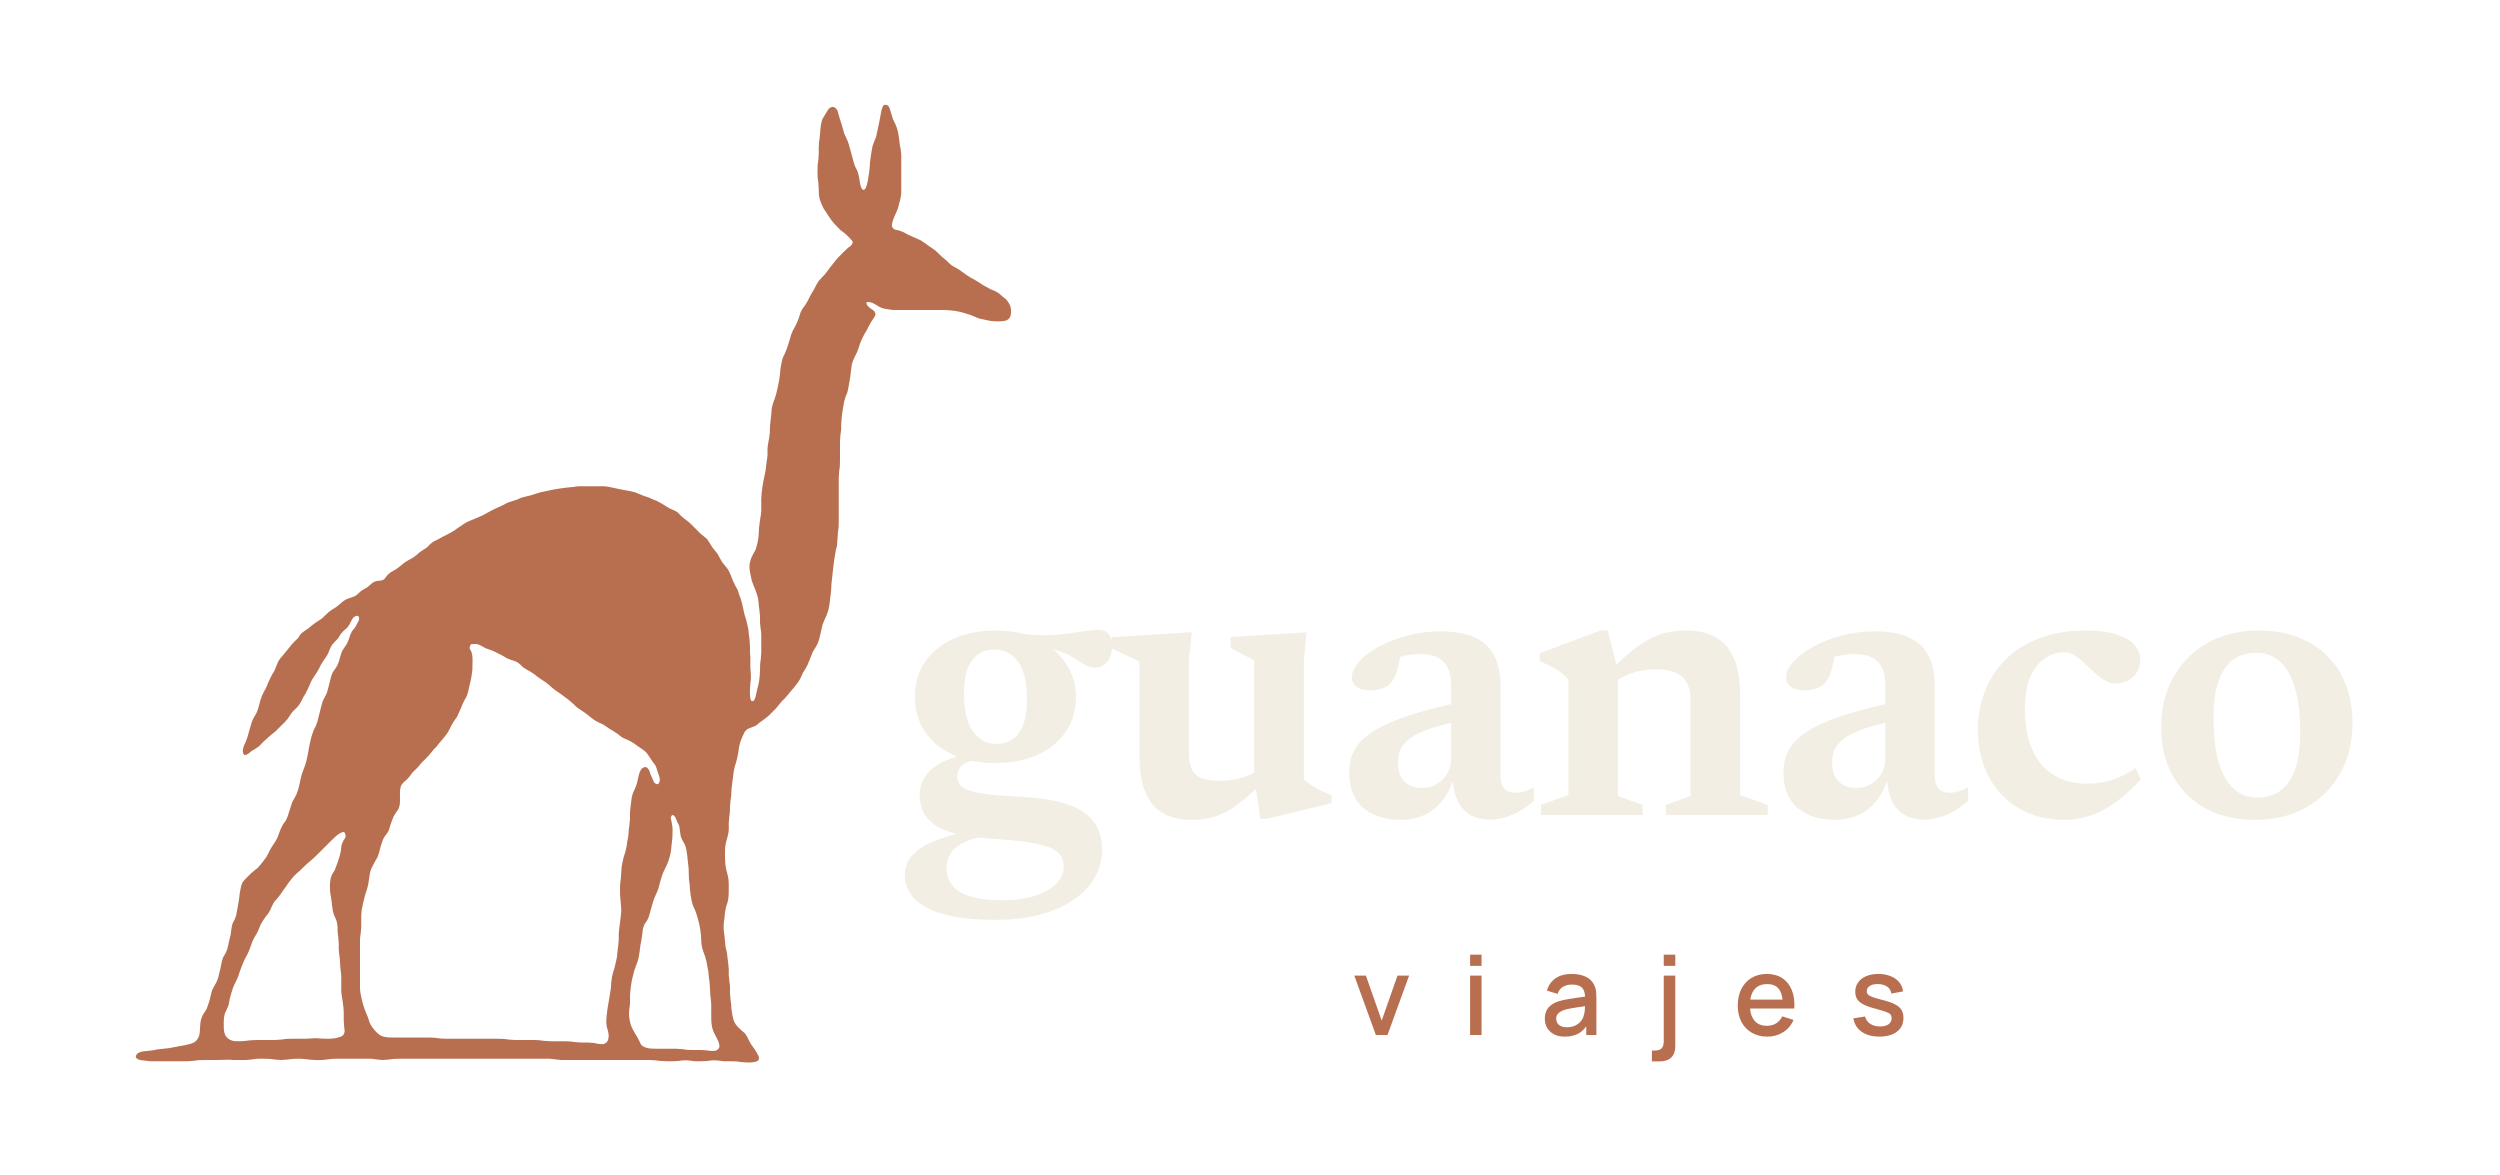
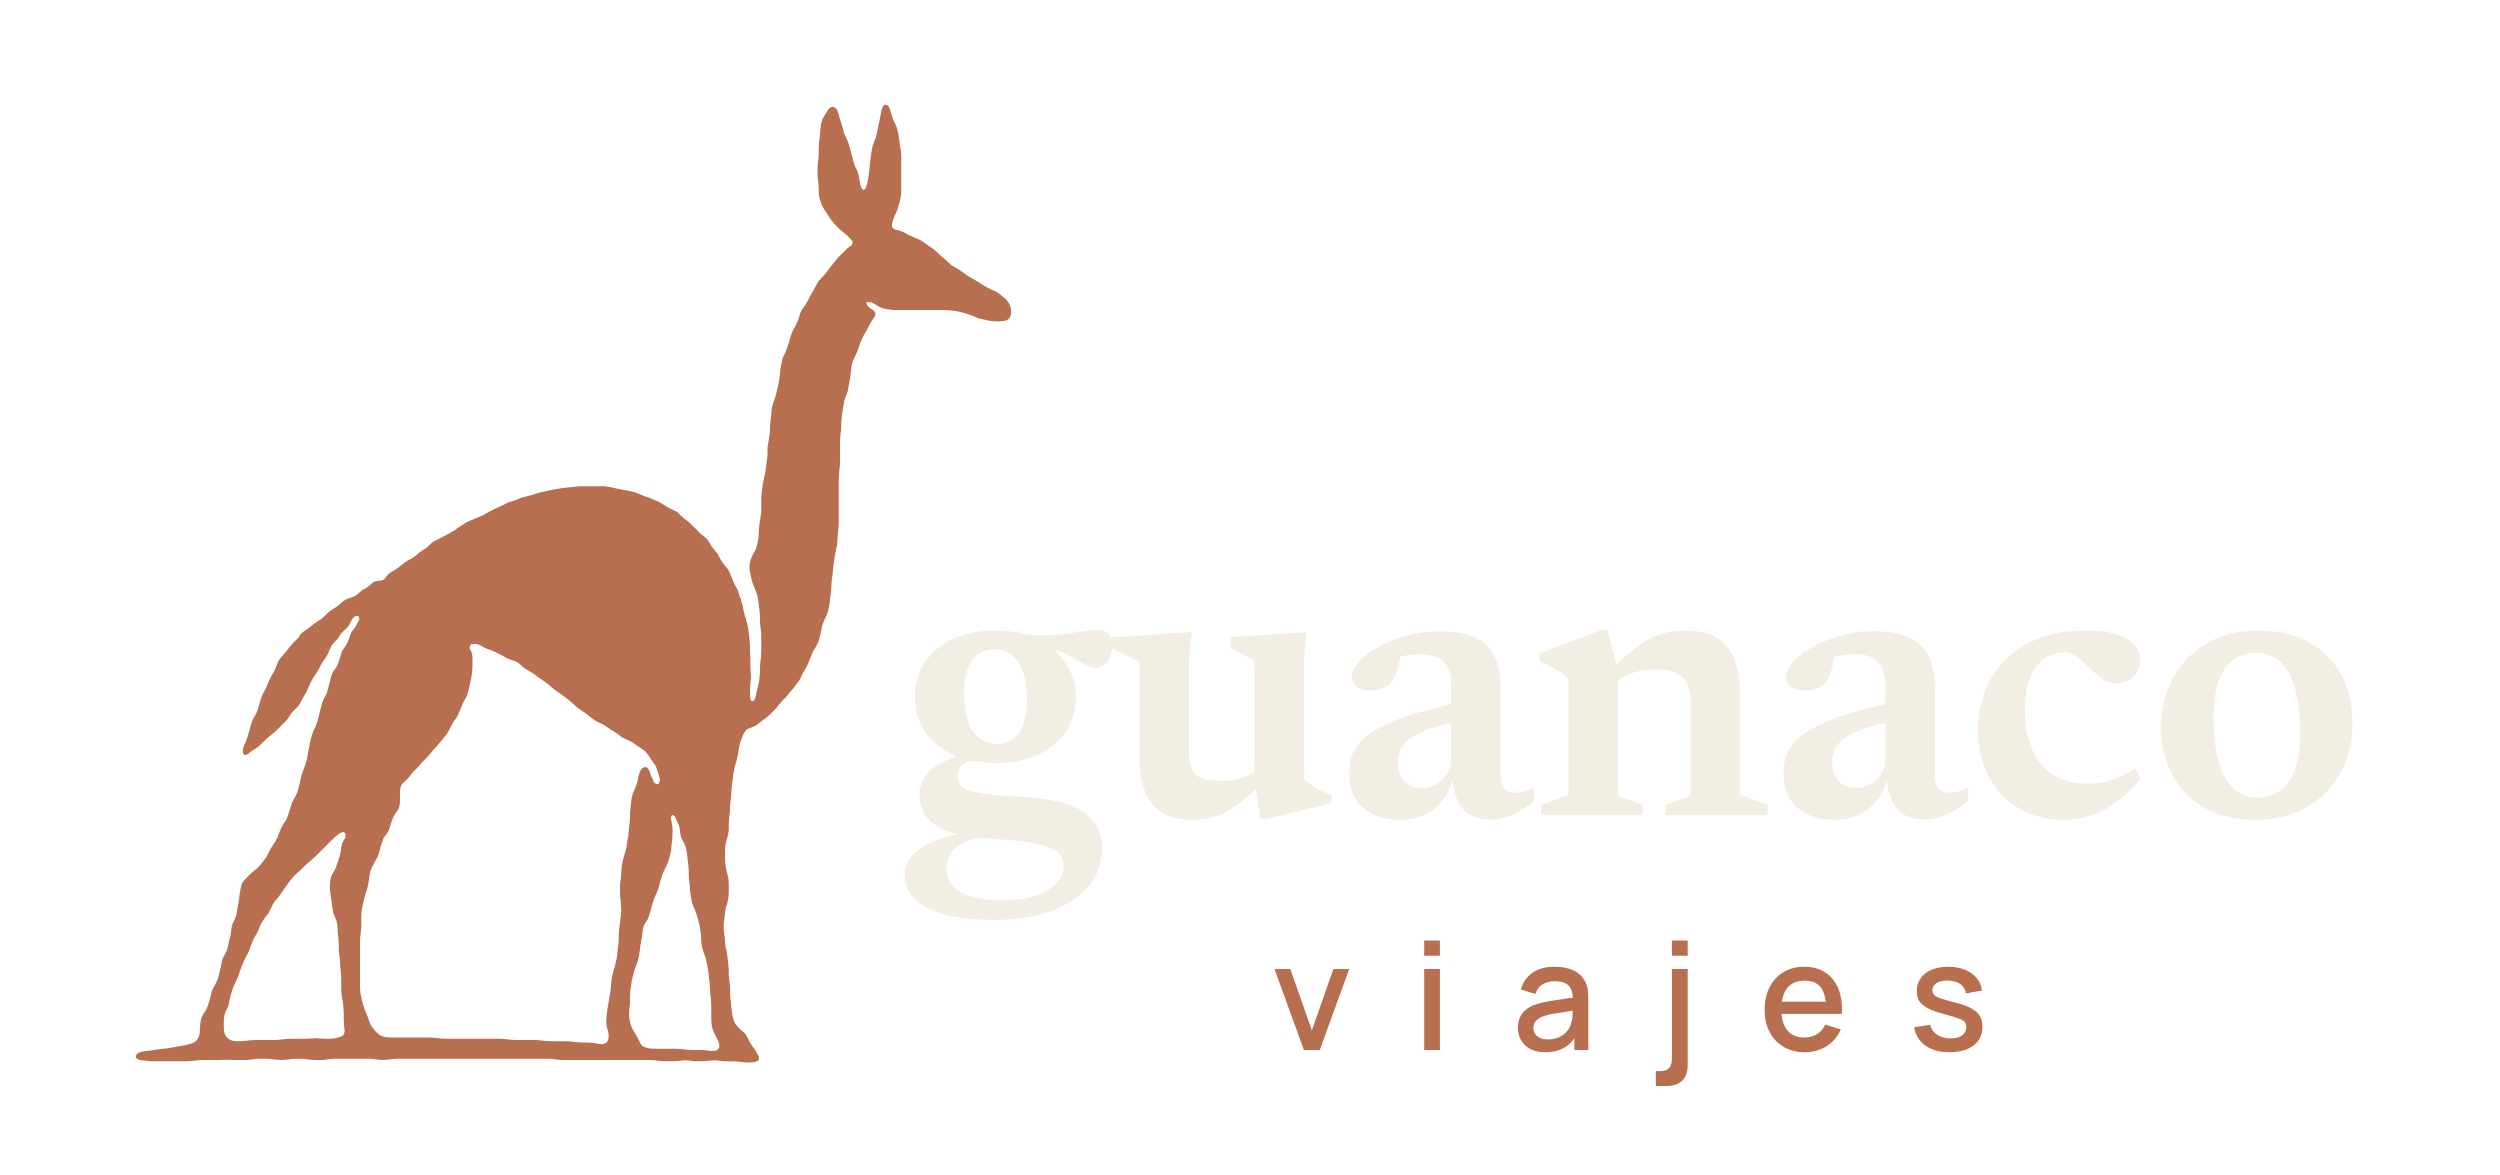
<svg xmlns="http://www.w3.org/2000/svg" width="1000" height="470" viewBox="0 0 500 235">
  <path fill="#B86F50" fill-rule="evenodd" d="M176.92 20.97c.17-.03.51 0 .69.17.19.17.3.53.42.83s.18.66.28.97q.13.49.3.95c.12.3.29.55.42.83q.2.43.36.89.15.48.25 1 .1.53.17 1.08l.13 1.12.2 1.05q.08.55.11 1.14.02.61 0 1.25v5q.02.65 0 1.25-.03.59-.14 1.11c-.06.35-.17.67-.25 1q-.11.52-.25 1-.16.47-.36.89t-.39.86q-.2.45-.33.92c-.08.31-.2.68-.14.94q.1.41.5.64c.25.15.68.15 1 .25q.47.16.89.36l.8.45.86.39.87.38.86.39q.39.23.75.5l.72.53.75.5q.37.25.72.53.34.3.64.61.31.31.64.61c.22.2.47.36.69.56q.33.3.64.61t.67.58c.24.17.54.29.8.45q.4.22.78.47.37.25.72.53l.73.52q.38.25.77.48l.81.44.78.47.75.5.8.45q.4.23.81.44c.28.14.61.22.89.36q.41.21.78.47.35.29.66.59.37.27.7.55a4 4 0 0 1 .94 1.56c.08.32.14.74.11 1.08-.02.35-.09.74-.25 1a1.4 1.4 0 0 1-.66.59c-.29.13-.68.16-1.06.19a10 10 0 0 1-2.39-.11q-.52-.1-1.03-.22-.53-.1-1.02-.23c-.32-.09-.6-.24-.89-.36q-.44-.19-.89-.36-.47-.17-.95-.3-.47-.16-.97-.28-.51-.11-1.05-.2-.55-.08-1.12-.13t-1.19-.06H180q-.65.02-1.25 0a10 10 0 0 1-1.11-.14q-.56-.06-1.06-.19-.46-.17-.86-.39c-.27-.15-.5-.34-.78-.47a4 4 0 0 0-.88-.37c-.27-.05-.62-.07-.73.03s-.01.39.11.59c.13.19.42.42.64.61s.56.32.73.52.29.45.27.7-.24.55-.39.8c-.14.26-.34.5-.5.75l-.44.81q-.2.42-.42.83l-.47.78q-.22.4-.42.83t-.38.87l-.31.94-.33.92-.42.83q-.21.41-.39.86-.17.46-.28.97-.09.54-.14 1.11l-.13 1.12-.17 1.08-.2 1.05q-.08.54-.22 1.03c-.09.32-.25.58-.36.89q-.16.47-.28.97-.11.52-.19 1.06l-.17 1.08-.14 1.11-.08 1.17c-.02.4 0 .83-.03 1.22s-.1.73-.14 1.11q-.05.57-.08 1.17V92q0 .63-.03 1.22c-.03.39-.1.73-.14 1.11q-.05.57-.08 1.17v8.75q0 .63-.03 1.22c-.03.39-.1.73-.14 1.11l-.08 1.17q-.03.6-.08 1.17c-.05.57-.16.68-.23 1.02L167 111l-.17 1.08-.14 1.11-.13 1.12-.12 1.13-.13 1.12c-.04.38-.03.8-.06 1.19l-.11 1.14L166 120q-.06.56-.14 1.11-.09.54-.22 1.03a9 9 0 0 1-.33.92l-.39.86q-.2.42-.36.89t-.25 1l-.23 1.02q-.11.52-.25 1-.13.48-.33.92-.2.42-.44.81-.25.38-.48.77-.2.44-.36.89l-.36.89q-.17.46-.36.89-.2.41-.44.81-.25.38-.48.77l-.39.86q-.2.43-.44.81-.25.38-.53.72l-.55.7-.59.66-.55.7q-.28.34-.59.66c-.2.22-.44.4-.63.62q-.29.33-.56.69t-.56.69c-.19.22-.43.41-.63.62l-.62.63q-.31.31-.66.59l-.72.53-.73.52c-.23.18-.43.41-.69.56s-.6.24-.89.36c-.29.13-.62.21-.86.39q-.34.29-.56.69-.21.4-.39.86-.19.44-.36.89-.15.48-.25 1-.09.54-.16 1.09-.09.53-.2 1.05t-.25 1c-.09.33-.22.61-.3.95q-.12.5-.2 1.05l-.14 1.11-.14 1.11-.13 1.12c-.04.38-.03.81-.06 1.19q-.06.56-.14 1.11-.07.56-.11 1.14c-.02.39 0 .83-.03 1.22s-.1.73-.14 1.11q-.05.57-.08 1.17c-.01.4.03.86 0 1.25q-.05.58-.17 1.08c-.07.35-.19.64-.27.98a8 8 0 0 0-.31 2.19 26 26 0 0 0 .06 2.44q.05.57.16 1.09l.25 1q.14.5.22 1.03.06.56.06 1.19v1.25q0 .63-.06 1.19-.06.57-.19 1.06c-.08.33-.22.61-.31.94q-.12.5-.19 1.06l-.11 1.14c-.04.37-.12.72-.14 1.11s-.02.86 0 1.25.1.74.14 1.11l.11 1.14q.04.59.11 1.14c.06.36.19.65.25 1q.08.54.14 1.11l.14 1.11q.07.56.11 1.14c.02.4-.02.85 0 1.25q.04.59.11 1.14c.04.37.12.72.14 1.11s-.01.85 0 1.25q.03.6.08 1.17l.14 1.11c.04.38.04.79.09 1.16a12 12 0 0 0 .41 2.09q.16.45.42.83.27.36.58.67l.64.61c.22.2.48.36.67.58.19.23.32.51.47.78l.42.83q.21.41.47.78t.53.72q.25.38.47.78c.14.27.35.56.39.81.03.25.01.52-.17.69s-.56.27-.92.33c-.35.07-.8.06-1.19.06q-.6-.02-1.17-.08c-.38-.04-.72-.11-1.11-.14q-.6-.04-1.22-.03c-.41 0-.86.02-1.25 0s-.75-.11-1.11-.14q-.55-.06-1.08-.05c-.37.01-.73.1-1.12.13q-.57.05-1.19.06c-.41.01-.86.02-1.25 0s-.75-.11-1.11-.14q-.55-.06-1.08-.05c-.37.01-.73.1-1.12.13q-.57.05-1.19.06a26 26 0 0 1-2.44-.06c-.39-.03-.73-.1-1.12-.13q-.57-.05-1.19-.06H113.5q-.64.02-1.25 0-.59-.04-1.14-.11c-.37-.04-.72-.12-1.11-.14q-.6-.02-1.25 0H80q-.62 0-1.22.03c-.39.03-.73.1-1.11.14q-.59.06-1.17.08c-.38 0-.76-.07-1.14-.11s-.72-.12-1.11-.14q-.6-.02-1.25 0h-5q-.64-.02-1.25 0-.59.04-1.14.11c-.37.04-.72.12-1.11.14a17 17 0 0 1-2.44-.06c-.39-.03-.73-.1-1.12-.13q-.58-.06-1.19-.06-.62 0-1.22.03c-.39.03-.73.1-1.11.14q-.58.06-1.17.08-.6-.02-1.17-.08c-.38-.04-.72-.11-1.11-.14q-.6-.04-1.22-.03c-.41 0-.86-.02-1.25 0s-.74.1-1.11.14q-.56.07-1.14.11-.61.02-1.25 0h-1.25c-.38-.01-.69-.05-1.03-.06s-.63.02-1 .03-.81.03-1.22.03H41q-.62 0-1.22.03c-.39.03-.73.1-1.11.14q-.57.05-1.17.08h-6.25q-.65.02-1.25 0-.58-.05-1.11-.14c-.37-.05-.8-.05-1.08-.17-.29-.11-.59-.29-.64-.5-.06-.2.11-.53.3-.72.2-.18.53-.3.86-.39.33-.08.74-.09 1.11-.14l1.12-.13 1.05-.2 1.14-.11q.57-.05 1.11-.14t1.06-.19l1.05-.2 1.06-.19q.52-.11 1-.25c.31-.1.64-.2.89-.36q.37-.26.61-.64t.36-.89c.08-.34.08-.76.11-1.14s.03-.8.08-1.17q.07-.55.23-1.02.17-.45.41-.84c.16-.26.36-.47.5-.75q.21-.42.36-.89.17-.46.31-.94l.25-1c.08-.33.14-.7.25-1s.27-.56.42-.83q.23-.4.44-.81t.36-.89c.1-.31.17-.67.25-1l.25-1c.08-.34.12-.72.2-1.05q.1-.52.27-.98c.12-.29.31-.52.45-.8q.22-.4.39-.86.14-.48.25-1l.22-1.03.25-1c.06-.35.08-.76.14-1.11q.07-.55.22-1.03c.11-.31.29-.54.42-.83q.19-.43.33-.92.12-.5.19-1.06l.2-1.05.17-1.08.13-1.12q.08-.54.2-1.05c.08-.34.14-.69.28-.97.13-.29.33-.5.52-.73q.3-.33.62-.63l.63-.62.67-.58q.36-.27.7-.55.3-.32.58-.67a19 19 0 0 0 1.08-1.42l.45-.8.41-.84q.23-.4.48-.77l.5-.75q.23-.38.44-.81.18-.45.33-.92.17-.45.36-.89.19-.43.42-.83c.16-.26.38-.46.53-.72q.22-.4.39-.86.16-.46.3-.95l.31-.94q.14-.49.3-.95c.13-.29.31-.53.45-.8q.22-.4.42-.83.18-.44.33-.92.14-.49.25-1l.22-1.03q.11-.51.25-1l.33-.92.34-.91.28-.97.22-1.03.19-1.06.2-1.05.22-1.03q.12-.5.28-.97a11 11 0 0 1 .33-.92l.42-.83a11 11 0 0 0 .33-.92q.14-.5.25-1l.25-1 .25-1q.12-.5.28-.97c.11-.3.28-.56.41-.84.14-.27.31-.53.42-.83q.16-.46.28-.97l.25-1 .25-1q.12-.5.3-.95.21-.4.48-.77c.16-.26.35-.48.5-.75q.2-.42.36-.89l.28-.97q.12-.5.3-.95c.13-.29.31-.52.47-.78q.27-.36.5-.75.23-.4.39-.86c.12-.3.19-.65.31-.94q.18-.45.41-.84c.17-.25.39-.44.56-.69q.25-.38.44-.81c.14-.27.37-.61.39-.86s-.06-.56-.22-.64-.53.03-.75.17-.39.44-.55.7-.26.57-.42.83q-.23.39-.53.72c-.2.22-.46.38-.67.58q-.3.31-.58.67c-.17.24-.29.54-.47.78s-.41.42-.61.64q-.31.31-.59.66-.25.38-.44.81c-.13.28-.23.61-.36.89q-.2.42-.45.8c-.16.26-.36.48-.52.73q-.26.38-.48.77l-.41.84-.47.78q-.26.37-.5.75-.26.37-.48.77l-.39.86-.38.87q-.2.42-.42.83l-.47.78-.42.83q-.22.41-.47.78-.27.35-.59.66c-.2.22-.44.39-.63.62q-.29.34-.53.72t-.5.75q-.27.34-.59.66t-.63.62l-.62.63q-.3.32-.63.62l-.7.55-.67.58-.66.59-.64.61q-.3.33-.61.64-.36.27-.75.5l-.78.47c-.25.17-.46.44-.69.56-.24.12-.53.25-.7.16s-.29-.43-.3-.72.09-.69.19-1 .27-.56.39-.86q.18-.44.33-.92t.28-.97l.28-.97q.13-.5.28-.97.15-.48.36-.89c.14-.28.33-.51.47-.78q.22-.4.39-.86.15-.48.28-.97l.27-.98q.14-.48.31-.94.19-.44.42-.83.23-.4.44-.81.19-.44.36-.89l.39-.86q.2-.42.42-.83c.14-.27.33-.5.47-.78q.2-.43.36-.89t.36-.89q.22-.4.5-.75l.58-.67.56-.69.56-.69a13 13 0 0 1 1.16-1.34c.21-.21.45-.38.64-.61s.31-.53.5-.75q.3-.32.67-.58c.23-.18.51-.33.75-.5q.35-.27.69-.56.34-.28.7-.55.37-.27.75-.5.39-.24.75-.5.33-.3.64-.61.3-.33.63-.62.35-.28.73-.52c.25-.17.53-.3.77-.48q.36-.26.7-.55c.23-.19.42-.41.67-.58q.35-.27.77-.48c.29-.13.62-.21.92-.33s.63-.2.89-.36.44-.39.67-.58q.32-.3.69-.56c.25-.17.56-.28.81-.44q.36-.27.69-.56c.23-.19.44-.42.69-.56.25-.13.56-.22.81-.27s.47 0 .69-.06c.23-.05.44-.11.64-.28.2-.16.36-.47.56-.69q.29-.34.64-.61c.24-.18.54-.29.8-.45q.39-.23.75-.5t.7-.55q.34-.3.69-.56.38-.25.78-.47t.81-.44q.38-.26.72-.53l.66-.59q.37-.26.75-.5c.25-.16.53-.31.75-.5.23-.19.39-.44.62-.63q.33-.3.72-.53.4-.22.83-.42l.81-.44q.41-.22.83-.42l.81-.44.8-.45q.38-.26.72-.53l.75-.5.75-.5q.4-.22.84-.41t.89-.36l.88-.37q.45-.18.87-.38l.8-.45q.4-.23.81-.44.4-.23.83-.42l.86-.39.86-.39c.28-.14.52-.32.81-.44q.46-.18.94-.31.49-.14.95-.3c.3-.12.55-.29.86-.39q.48-.15 1-.25l1-.25.94-.31.97-.28 1.03-.22 1.03-.22a33 33 0 0 1 2.14-.36l1.11-.14 1.14-.11c.37-.04.72-.12 1.11-.14q.6-.02 1.25 0h2.5q.65-.02 1.25 0 .58.04 1.11.14t1.03.22l1.03.22 1.05.2 1.06.19q.52.11 1 .25.45.16.89.36.43.19.89.36c.3.12.64.19.94.31l.86.39q.45.17.89.36.41.2.81.44l.77.48.78.47.86.39q.44.19.81.44c.23.18.4.44.61.64q.31.3.67.58t.72.53q.34.28.66.59l.62.63.63.62c.21.2.4.44.62.63q.33.29.69.56t.67.58q.27.36.5.75l.47.78q.27.36.55.7.3.33.56.69.24.39.44.81.21.4.45.8.27.36.55.7.3.33.56.69.25.38.44.81.2.43.37.88.17.46.36.89l.41.84q.24.39.45.8c.12.29.2.64.3.95l.34.91q.15.47.27.98l.23 1.02q.1.53.22 1.03l.3.95q.15.48.25 1 .13.49.23 1.02c.05.36.07.77.11 1.14l.14 1.11q.05.57.08 1.17v1.25c.01.38.07.71.08 1.06l-.02 1 .02 1 .06.91q.05.5.05 1.03c0 .35-.07.71-.11 1.08q-.05.57-.08 1.17c-.01.4-.03.87 0 1.25s.07.86.19 1.06c.12.19.38.22.53.11s.29-.5.39-.81c.1-.3.14-.69.22-1.03l.25-1q.13-.5.23-1.02.09-.54.13-1.12T152 134q0-.62.03-1.22c.03-.39.1-.73.14-1.11q.05-.57.08-1.17V128q.02-.65 0-1.25c-.02-.39-.1-.74-.14-1.11q-.07-.55-.11-1.14c-.02-.4.02-.85 0-1.25q-.04-.59-.11-1.14l-.14-1.11c-.04-.37-.05-.78-.11-1.14a7 7 0 0 0-.25-1l-.33-.92-.37-.88q-.18-.45-.33-.92-.12-.5-.22-1.03c-.07-.35-.15-.73-.2-1.05q-.06-.47-.05-.87a6 6 0 0 1 .39-1.66q.18-.43.41-.84c.15-.27.33-.5.45-.8q.16-.46.28-.97.13-.5.22-1.03.07-.55.11-1.14c.03-.39.02-.81.06-1.19q.05-.58.13-1.12l.17-1.08q.1-.53.14-1.11.02-.6 0-1.25v-1.25q.03-.6.08-1.17l.14-1.11q.07-.55.17-1.08.1-.52.22-1.03.13-.5.22-1.03.09-.54.14-1.11l.14-1.11q.1-.54.14-1.11c.02-.39-.02-.86 0-1.25q.04-.58.14-1.11t.19-1.06.14-1.11c.03-.39.01-.83.03-1.22q.04-.58.11-1.14l.14-1.11c.04-.38.03-.8.08-1.17q.08-.54.23-1.02c.09-.33.22-.61.33-.92a13 13 0 0 0 .55-1.95 31 31 0 0 0 .42-2.08q.08-.54.14-1.11l.11-1.14q.08-.54.2-1.05.09-.54.25-1c.11-.31.28-.55.41-.84q.2-.42.36-.89l.31-.94q.16-.47.3-.95t.28-.97q.16-.46.36-.89l.45-.8q.22-.4.41-.84t.34-.91q.13-.48.3-.95.18-.44.42-.83c.16-.26.36-.47.53-.72q.24-.37.47-.78l.42-.83q.21-.41.44-.81l.47-.78.42-.83q.22-.41.47-.78.28-.35.59-.66t.61-.64l.55-.7.53-.72q.27-.35.56-.69l.55-.7.58-.67.62-.63.63-.62.64-.61c.23-.19.54-.35.7-.55s.29-.45.25-.67-.32-.42-.5-.64l-.61-.64-.67-.58c-.23-.19-.5-.33-.72-.53q-.32-.3-.61-.64-.32-.3-.61-.64-.3-.33-.56-.69-.26-.37-.5-.75l-.5-.75q-.26-.37-.5-.75A9 9 0 0 1 164 40a6 6 0 0 1-.22-1.03c-.04-.37-.01-.82-.03-1.22l-.08-1.17c-.04-.38-.11-.72-.14-1.11q-.04-.6-.03-1.22 0-.62.03-1.22c.03-.39.1-.73.14-1.11q.05-.57.08-1.17V29.5q.03-.6.08-1.17.08-.55.14-1.11l.09-1.16q.05-.58.13-1.12.1-.53.25-1c.12-.3.3-.54.45-.8q.22-.4.47-.78c.17-.25.31-.56.53-.72s.53-.29.78-.25c.24.04.52.26.69.5s.23.6.33.92q.16.48.28.97l.31.94.28.97q.12.5.27.98.18.44.39.86.21.4.39.86.16.47.28.97l.28.97.27.98.25 1q.14.48.31.94c.12.3.3.54.42.83q.18.44.3.95c.09.33.13.7.2 1.05.06.36.09.75.19 1.06.1.3.27.67.42.78s.35.03.5-.14c.14-.17.26-.57.36-.89q.14-.5.22-1.03.1-.53.17-1.08l.14-1.11.08-1.17a34 34 0 0 1 .31-2.19q.07-.55.19-1.06.15-.48.33-.92c.12-.3.27-.57.36-.89.1-.31.15-.68.23-1.02l.22-1.03.22-1.03.2-1.05q.08-.55.19-1.06c.08-.33.19-.73.31-.94.11-.22.18-.31.36-.34M94.17 128.92c-.07.12-.28.41-.25.66.02.26.29.55.39.86q.14.49.19 1.06c.03.38 0 .84 0 1.25q0 .63-.03 1.22-.05.58-.14 1.11-.08.54-.19 1.06l-.25 1-.22 1.03q-.12.5-.28.97c-.12.3-.3.53-.45.8l-.41.84q-.19.44-.36.89l-.39.86c-.13.28-.24.6-.39.86s-.36.47-.53.72q-.25.38-.47.78l-.42.83q-.2.42-.44.81-.25.37-.53.72-.27.36-.56.69l-.58.67-.55.7-.62.63-.55.7-.58.67-.62.63c-.2.21-.44.4-.63.62-.2.21-.37.47-.56.69q-.29.33-.61.64c-.21.21-.45.39-.64.61s-.34.49-.53.72q-.27.35-.58.67c-.21.21-.47.36-.67.58s-.41.43-.53.72q-.16.47-.19 1.06c-.03.38 0 .84 0 1.25s.02.85-.03 1.22q-.06.56-.25 1c-.12.29-.34.5-.5.75q-.25.37-.47.78-.2.43-.36.89-.18.44-.33.92c-.11.31-.16.68-.28.97q-.21.42-.47.78c-.17.25-.38.45-.53.72q-.21.42-.36.89-.17.46-.31.94l-.25 1a9 9 0 0 1-.3.95q-.21.41-.45.8-.23.4-.44.81-.23.4-.42.83-.17.46-.28.97-.1.52-.16 1.09l-.17 1.08q-.11.51-.25 1l-.31.94q-.14.47-.27.98l-.23 1.02q-.12.5-.22 1.03-.08.54-.11 1.14-.02.61 0 1.25t0 1.25q-.04.59-.11 1.14c-.04.37-.12.72-.14 1.11q-.02.6 0 1.25v7.5q-.02.65 0 1.25.04.58.14 1.11t.22 1.03l.25 1q.14.48.31.94t.36.89l.36.89c.11.31.18.65.3.95q.2.43.45.8.26.37.55.7.29.34.62.63.31.3.75.5.44.19 1 .25c.36.06.78.05 1.19.06H86q.6.03 1.17.08c.38.04.72.11 1.11.14q.6.04 1.22.03h10q.63 0 1.22.03c.39.03.73.1 1.11.14q.57.05 1.17.08h3.75q.62 0 1.19.06c.39.03.73.1 1.12.13q.57.05 1.19.06h2.5q.63 0 1.22.03c.39.03.73.1 1.11.14q.57.05 1.17.08h1.25q.6.02 1.17.08c.37.05.72.16 1.05.2.34.03.67.09.95.03.27-.07.54-.2.72-.42s.29-.58.33-.92-.02-.76-.08-1.11-.21-.62-.28-.97a7 7 0 0 1-.11-1.14q.02-.59.08-1.17l.14-1.11.17-1.08.19-1.06.17-1.08q.1-.53.17-1.08l.08-1.17q.05-.58.14-1.11.1-.52.25-1c.09-.33.22-.62.3-.95l.23-1.02q.12-.5.22-1.03l.11-1.14.14-1.11q.07-.56.11-1.14c.02-.4-.02-.85 0-1.25q.04-.59.11-1.14l.14-1.11.14-1.11q.08-.56.11-1.14c.01-.39-.03-.85-.06-1.19-.02-.35-.05-.59-.08-.89s-.06-.59-.08-.95-.03-.81-.03-1.22q0-.62.03-1.22c.03-.39.1-.73.14-1.11l.08-1.17q.03-.6.08-1.17.08-.55.2-1.05.11-.52.25-1c.09-.33.22-.62.3-.95q.13-.5.23-1.02l.16-1.09.2-1.05c.04-.37.04-.79.08-1.17l.14-1.11q.07-.56.11-1.14c.02-.4-.02-.85 0-1.25q.04-.59.11-1.14l.14-1.11q.05-.57.17-1.08.13-.49.33-.92c.2-.43.27-.56.39-.86q.17-.45.3-.95c.09-.32.14-.69.23-1.02q.1-.52.27-.98c.13-.29.27-.6.48-.77s.55-.3.77-.25c.23.05.44.31.59.55s.21.62.33.92l.39.86c.13.28.23.66.42.83.18.18.52.32.69.23.18-.1.34-.48.36-.78.03-.3-.13-.7-.22-1.03q-.14-.49-.31-.94c-.1-.31-.19-.65-.33-.92s-.36-.48-.53-.72l-.5-.75q-.23-.39-.5-.75a5 5 0 0 0-.58-.67q-.34-.29-.72-.53l-.75-.5-.72-.53q-.37-.24-.78-.47l-.86-.39q-.44-.18-.84-.41c-.25-.17-.45-.38-.69-.56l-.75-.5-.78-.47-.75-.5q-.36-.26-.75-.5c-.27-.15-.58-.25-.86-.39q-.42-.2-.81-.44l-.72-.53-.69-.56-.72-.53q-.38-.24-.75-.5-.38-.25-.73-.52l-.64-.61a19 19 0 0 0-2.08-1.67l-.72-.53q-.38-.24-.75-.5-.36-.26-.7-.55l-.66-.59q-.34-.29-.7-.55-.37-.27-.75-.5l-.75-.5-.69-.56q-.36-.26-.75-.5-.4-.23-.81-.44a8 8 0 0 1-.75-.5c-.23-.19-.4-.43-.64-.61a3 3 0 0 0-.75-.5c-.28-.14-.63-.2-.94-.31a8 8 0 0 1-.89-.36c-.28-.14-.51-.33-.78-.47q-.4-.22-.83-.42l-.83-.42q-.44-.19-.89-.36-.47-.15-.92-.33c-.29-.13-.52-.31-.8-.45-.29-.13-.56-.3-.89-.36s-.88-.01-1.09 0c-.2.02-.09-.04-.16.09M134.53 163c-.15.01-.33.26-.36.5-.04.24.11.58.16.92q.1.5.17 1.08c.03.39.01.84 0 1.25q0 .62-.06 1.19t-.13 1.12c-.05.37-.06.77-.12 1.13q-.08.54-.22 1.03a9 9 0 0 1-.64 1.86l-.41.84q-.22.41-.39.86-.17.46-.31.94l-.28.97q-.1.52-.25 1-.16.47-.36.89l-.39.86q-.18.45-.33.92l-.28.97-.27.98q-.13.5-.28.97-.16.45-.39.86c-.15.27-.37.47-.5.75q-.2.43-.31.94c-.07.35-.08.75-.14 1.11l-.16 1.09-.2 1.05-.14 1.11q-.06.56-.16 1.09-.1.52-.25 1-.16.47-.34.91l-.33.92q-.14.5-.25 1l-.25 1q-.1.53-.17 1.08t-.13 1.12-.06 1.19c-.01.41.02.86 0 1.25s-.11.75-.14 1.11q-.06.55-.05 1.08a8 8 0 0 0 .38 2.12q.17.45.39.86t.45.8.47.78l.42.83c.14.27.25.58.47.78q.35.28.83.42.49.15 1.06.19.59.04 1.22.03h3.75q.6.03 1.17.08c.38.04.72.11 1.11.14q.6.04 1.22.03H140q.62 0 1.19.06c.39.03.76.13 1.12.13.35 0 .74 0 1-.13.25-.13.48-.38.55-.64s-.03-.62-.11-.92-.25-.58-.39-.86l-.42-.83c-.13-.29-.28-.55-.38-.87a5 5 0 0 1-.23-1.02q-.07-.56-.08-1.17v-2.5q0-.62-.06-1.19c-.03-.39-.1-.73-.13-1.12q-.04-.59-.06-1.19l-.08-1.17-.14-1.11-.11-1.14q-.09-.53-.2-1.05-.08-.54-.19-1.06-.13-.5-.28-.97l-.33-.92a7 7 0 0 1-.42-2.08c-.03-.38-.02-.81-.06-1.19q-.05-.57-.13-1.12-.09-.54-.2-1.05-.11-.5-.25-1-.12-.5-.28-.97-.15-.47-.33-.92c-.12-.3-.28-.56-.39-.86a10 10 0 0 1-.47-2.03q-.08-.54-.14-1.11l-.08-1.17c-.04-.38-.11-.72-.14-1.11q-.03-.6-.03-1.22 0-.61-.06-1.19l-.13-1.12-.12-1.13q-.06-.57-.16-1.09a7 7 0 0 0-.28-.97c-.12-.3-.31-.53-.44-.81-.14-.27-.3-.53-.39-.86s-.11-.72-.17-1.08-.07-.76-.17-1.08c-.09-.32-.28-.55-.41-.84s-.22-.66-.36-.89c-.15-.22-.38-.45-.53-.44m-65.97 3.42c-.2.03-.54.21-.78.36-.25.15-.47.36-.7.55l-.64.61-.63.62-.62.63-.63.62-.62.63-.63.62-.64.61-.67.58-.67.58-.64.61-.63.62-.67.58q-.33.29-.64.61-.29.34-.56.69t-.55.7q-.26.37-.5.75l-.53.72q-.24.38-.5.75-.26.36-.55.7-.3.31-.59.66-.26.37-.47.78t-.39.86q-.2.43-.44.81c-.17.25-.38.45-.56.69l-.5.75q-.25.38-.47.78-.2.44-.36.89-.19.45-.39.86c-.14.27-.33.51-.47.78q-.22.4-.42.83l-.33.92q-.16.46-.34.91t-.39.86-.44.81l-.39.86-.36.89q-.18.45-.33.92t-.31.94q-.17.44-.39.86-.21.4-.41.84t-.34.91q-.16.46-.3.95-.15.48-.25 1c-.08.34-.11.73-.2 1.05s-.23.6-.36.89-.29.54-.39.86q-.14.49-.19 1.06c-.04.38-.03.82-.03 1.22s0 .84.06 1.19q.08.55.3.95.24.39.61.64.37.26.86.39c.34.08.78.08 1.17.08q.6 0 1.19-.06c.39-.03.73-.1 1.12-.13q.57-.05 1.19-.06H55q.6-.03 1.17-.08c.38-.04.72-.11 1.11-.14q.6-.04 1.22-.03H61q.63-.02 1.19-.06c.37-.01.69-.06 1.03-.05s.68.06 1.06.08.82.03 1.22.03q.62 0 1.19-.06a5 5 0 0 0 1.03-.22c.32-.1.66-.19.86-.39q.29-.32.34-.8c.03-.32-.09-.71-.11-1.09q-.04-.57-.06-1.19v-1.25q0-.62-.06-1.19t-.13-1.12l-.17-1.08q-.1-.53-.14-1.11-.02-.6 0-1.25v-1.25q0-.62-.06-1.19c-.03-.39-.1-.73-.13-1.12-.04-.38-.03-.8-.06-1.19l-.11-1.14c-.04-.37-.12-.72-.14-1.11s.01-.85 0-1.25q-.03-.6-.08-1.17c-.04-.38-.11-.72-.14-1.11s.01-.84-.03-1.22q-.06-.57-.19-1.06c-.1-.32-.25-.58-.37-.88s-.25-.59-.33-.92-.11-.72-.17-1.08l-.13-1.12-.17-1.08q-.1-.53-.14-1.11c-.02-.39-.02-.86 0-1.25q.03-.6.14-1.11.13-.48.36-.89c.14-.28.34-.5.47-.78.14-.28.22-.61.34-.91l.33-.92a10 10 0 0 0 .53-1.97c.06-.36.05-.78.14-1.11q.14-.49.36-.89c.13-.29.39-.54.44-.81s-.07-.65-.17-.8c-.09-.16-.19-.18-.38-.14" />
  <path fill="#F3EEE4" d="M198.95 183.97Q194.35 183.97 190.95 183.35Q187.56 182.72 185.35 181.55Q183.15 180.38 182.06 178.72Q180.97 177.06 180.97 174.96Q180.97 173.39 181.74 172.01Q182.51 170.64 184.30 169.51Q186.10 168.37 189.17 167.40Q190.18 167.12 191.36 166.80Q191.15 166.76 190.95 166.68Q188.12 165.91 186.61 164.72Q185.09 163.53 184.51 162.03Q183.92 160.54 183.92 158.88Q184 155.61 186.75 153.50Q188.53 152.13 191.44 151.32Q190.99 151.16 190.55 150.92Q186.91 149.26 184.95 146.27Q182.99 143.28 182.99 139.40Q182.99 135.32 185.05 132.33Q187.11 129.34 190.77 127.72Q194.43 126.11 199.11 126.11Q202.31 126.11 204.93 126.83Q207.20 127.08 209.09 127.04Q211.48 127 213.40 126.73Q215.32 126.47 216.87 126.23Q218.43 125.98 219.72 125.98Q221.02 125.98 221.70 126.75Q222.39 127.52 222.39 129.22Q222.39 131.36 221.38 132.45Q220.37 133.54 219.08 133.54Q217.90 133.54 216.77 132.83Q215.64 132.13 214.15 131.24Q212.73 130.43 210.67 129.86Q210.79 129.99 210.95 130.11Q213.01 132.01 214.11 134.37Q215.20 136.73 215.20 139.32Q215.20 143.36 213.14 146.37Q211.08 149.38 207.44 151Q203.80 152.61 199.07 152.61Q196.53 152.61 194.31 152.17Q193.13 152.45 192.53 152.98Q191.48 153.83 191.48 155.28Q191.48 156.17 191.90 156.84Q192.32 157.50 193.54 157.99Q194.75 158.47 197.15 158.80Q199.56 159.12 203.60 159.32Q207.84 159.52 211.01 160.19Q214.19 160.86 216.27 162.13Q218.35 163.40 219.38 165.32Q220.41 167.24 220.41 169.95Q220.41 173.87 217.90 177.04Q215.40 180.21 210.59 182.09Q205.78 183.97 198.95 183.97M195.44 167.53Q194.26 167.85 193.42 168.21Q191.07 169.22 190.18 170.60Q189.29 171.97 189.29 173.67Q189.29 175.65 190.47 177.08Q191.64 178.52 194.10 179.29Q196.57 180.05 200.41 180.05Q204.29 180.05 207.05 179.14Q209.82 178.23 211.28 176.70Q212.73 175.16 212.73 173.34Q212.73 172.01 212.09 171.06Q211.44 170.11 209.82 169.47Q208.21 168.82 205.38 168.41Q202.55 168.01 198.14 167.73Q196.69 167.65 195.44 167.53M199.40 148.78Q202.14 148.78 203.76 146.63Q205.38 144.49 205.38 139.97Q205.38 134.79 203.62 132.35Q201.86 129.90 198.83 129.90Q196.08 129.90 194.45 132.01Q192.81 134.11 192.81 138.67Q192.81 143.81 194.59 146.29Q196.37 148.78 199.40 148.78M237.79 131.76L237.79 150.63Q237.79 152.70 238.40 153.91Q239 155.12 240.40 155.65Q241.79 156.17 244.10 156.17Q246.44 156.17 248.58 155.48Q249.87 155.08 250.84 154.47L250.84 132.05L246.12 129.62L246.12 127.40L261.31 126.47L260.78 131.97L260.78 155.85Q261.19 156.25 261.84 156.72Q262.48 157.18 263.25 157.63Q264.02 158.07 264.81 158.41Q265.59 158.76 266.32 159L266.32 160.62L253.35 163.77L252.10 163.77L251.17 157.79Q249.91 158.96 248.86 159.85Q246.84 161.50 245.17 162.39Q243.49 163.28 241.87 163.63Q240.26 163.97 238.36 163.97Q233.02 163.97 230.46 160.82Q227.89 157.67 227.89 151.36L227.89 132.33L222.32 129.66L222.32 127.44L238.36 126.43M290.21 140.82L290.21 136.81Q290.21 133.99 288.77 132.41Q287.34 130.83 284.03 130.83Q282.65 130.83 281.24 131.08Q280.59 131.20 280.03 131.36Q279.95 131.97 279.82 132.49Q279.54 133.86 279.20 134.79Q278.85 135.72 278.41 136.29Q277.76 137.18 276.61 137.62Q275.46 138.07 274.05 138.07Q272.27 138.07 271.32 137.36Q270.37 136.65 270.37 135.52Q270.37 133.95 271.82 132.33Q273.28 130.71 275.78 129.34Q278.29 127.96 281.46 127.12Q284.63 126.27 288.07 126.27Q292.59 126.27 295.24 127.62Q297.89 128.98 299 131.44Q300.11 133.91 300.11 137.30L300.11 155.20Q300.11 156.33 300.45 157.08Q300.80 157.83 301.44 158.19Q302.09 158.55 303.06 158.55Q303.87 158.55 304.84 158.29Q305.81 158.03 306.78 157.46L306.78 160.17Q304.80 161.95 302.49 162.94Q300.19 163.93 298.17 163.93Q295.58 163.93 293.91 162.90Q292.23 161.87 291.42 159.89Q290.73 158.27 290.53 156.17Q289.85 158.35 288.63 159.93Q287.10 161.95 284.92 162.96Q282.73 163.97 280.11 163.97Q275.50 163.97 272.67 161.59Q269.84 159.20 269.84 154.47Q269.84 152.13 270.79 150.19Q271.74 148.25 274.21 146.55Q276.67 144.86 281.12 143.32Q284.79 142.07 290.21 140.82M290.21 151.89L290.21 144.57Q287.70 145.14 285.97 145.75Q283.38 146.67 282.01 147.68Q280.63 148.69 280.11 149.85Q279.58 151 279.58 152.37Q279.58 155.04 280.89 156.31Q282.21 157.59 284.43 157.59Q286.05 157.59 287.36 156.80Q288.67 156.01 289.44 154.72Q290.21 153.42 290.21 151.89M333.17 163L333.17 160.98L338.10 159.20L338.10 139.85Q338.10 137.87 337.35 136.53Q336.61 135.20 335.09 134.53Q333.58 133.86 331.27 133.86Q328.65 133.86 326.34 134.63Q324.73 135.20 323.59 135.97L323.59 159.20L328.52 160.98L328.52 163L308.20 163L308.20 160.98L313.69 159L313.69 135.93Q312.89 134.92 311.55 134.07Q310.22 133.22 307.91 132.21L307.91 130.67L320.16 126.07L321.53 126.07L323.27 132.94Q324.77 131.48 326.06 130.43Q328.16 128.69 329.96 127.76Q331.76 126.83 333.51 126.47Q335.27 126.11 337.25 126.11Q342.75 126.11 345.39 129.34Q348.04 132.57 348.04 139.28L348.04 159L353.54 160.98L353.54 163M377.06 140.82L377.06 136.81Q377.06 133.99 375.63 132.41Q374.19 130.83 370.88 130.83Q369.51 130.83 368.09 131.08Q367.44 131.20 366.88 131.36Q366.80 131.97 366.68 132.49Q366.39 133.86 366.05 134.79Q365.71 135.72 365.26 136.29Q364.62 137.18 363.46 137.62Q362.31 138.07 360.90 138.07Q359.12 138.07 358.17 137.36Q357.22 136.65 357.22 135.52Q357.22 133.95 358.68 132.33Q360.13 130.71 362.64 129.34Q365.14 127.96 368.31 127.12Q371.49 126.27 374.92 126.27Q379.45 126.27 382.09 127.62Q384.74 128.98 385.85 131.44Q386.96 133.91 386.96 137.30L386.96 155.20Q386.96 156.33 387.31 157.08Q387.65 157.83 388.30 158.19Q388.94 158.55 389.91 158.55Q390.72 158.55 391.69 158.29Q392.66 158.03 393.63 157.46L393.63 160.17Q391.65 161.95 389.35 162.94Q387.04 163.93 385.02 163.93Q382.44 163.93 380.76 162.90Q379.08 161.87 378.27 159.89Q377.59 158.27 377.39 156.17Q376.70 158.35 375.49 159.93Q373.95 161.95 371.77 162.96Q369.59 163.97 366.96 163.97Q362.35 163.97 359.52 161.59Q356.70 159.20 356.70 154.47Q356.70 152.13 357.65 150.19Q358.59 148.25 361.06 146.55Q363.52 144.86 367.97 143.32Q371.65 142.07 377.06 140.82M377.06 151.89L377.06 144.57Q374.56 145.14 372.82 145.75Q370.23 146.67 368.86 147.68Q367.48 148.69 366.96 149.85Q366.43 151 366.43 152.37Q366.43 155.04 367.75 156.31Q369.06 157.59 371.28 157.59Q372.90 157.59 374.21 156.80Q375.53 156.01 376.29 154.72Q377.06 153.42 377.06 151.89M417.07 126.11Q421.11 126.11 423.52 126.95Q425.92 127.80 426.99 129.12Q428.07 130.43 428.07 131.88Q428.07 133.30 427.42 134.39Q426.77 135.48 425.66 136.09Q424.55 136.69 423.22 136.69Q422.04 136.69 420.97 136.07Q419.90 135.44 418.89 134.51Q417.88 133.58 416.91 132.65Q415.94 131.72 414.95 131.10Q413.96 130.47 412.95 130.47Q410.81 130.47 409.01 131.64Q407.21 132.81 406.10 135.30Q404.99 137.78 404.99 141.74Q404.99 146.67 406.49 150.01Q407.98 153.34 410.79 155.04Q413.60 156.74 417.52 156.74Q420.10 156.74 422.43 155.99Q424.75 155.24 427.10 153.62L428.15 155.89Q425.60 158.68 423.11 160.47Q420.63 162.27 418.10 163.12Q415.58 163.97 412.95 163.97Q407.70 163.97 403.78 161.67Q399.86 159.36 397.72 155.28Q395.58 151.20 395.58 145.95Q395.58 141.78 397.01 138.17Q398.44 134.55 401.17 131.84Q403.90 129.14 407.92 127.62Q411.94 126.11 417.07 126.11M451.51 159.52Q454.05 159.52 455.97 158.21Q457.89 156.90 458.96 154.01Q460.04 151.12 460.04 146.43Q460.04 141.18 459 137.66Q457.97 134.15 456.03 132.35Q454.09 130.55 451.27 130.55Q448.68 130.55 446.76 131.86Q444.84 133.18 443.77 136.05Q442.70 138.92 442.70 143.64Q442.70 148.86 443.73 152.39Q444.76 155.93 446.72 157.73Q448.68 159.52 451.51 159.52M451.10 163.97Q445.29 163.97 441.06 161.65Q436.84 159.32 434.54 155.14Q432.23 150.96 432.23 145.46Q432.23 139.76 434.70 135.40Q437.16 131.04 441.53 128.57Q445.89 126.11 451.67 126.11Q457.49 126.11 461.71 128.41Q465.94 130.71 468.22 134.87Q470.50 139.04 470.50 144.61Q470.50 150.31 468.04 154.68Q465.57 159.04 461.21 161.50Q456.84 163.97 451.10 163.97" />
-   <path fill="#B86F50" d="M277.50 207L275.17 207L270.86 195.12L273.18 195.12L276.34 204.12L279.50 195.12L281.82 195.12M296.31 193.17L294.02 193.17L294.02 190.94L296.31 190.94L296.31 193.17M296.31 207L294.02 207L294.02 195.12L296.31 195.12M312.97 207.33Q311.65 207.33 310.76 206.84Q309.87 206.35 309.41 205.54Q308.96 204.73 308.96 203.77Q308.96 202.86 309.27 202.18Q309.59 201.50 310.22 201.02Q310.85 200.54 311.76 200.25Q312.55 200.01 313.55 199.84Q314.55 199.66 315.67 199.51Q316.34 199.41 317.02 199.32Q316.96 198.18 316.44 197.58Q315.82 196.91 314.33 196.91Q313.40 196.91 312.62 197.35Q311.84 197.78 311.53 198.78L309.38 198.12Q309.82 196.59 311.06 195.69Q312.30 194.79 314.36 194.79Q315.95 194.79 317.13 195.33Q318.32 195.88 318.87 197.06Q319.15 197.64 319.22 198.29Q319.28 198.94 319.28 199.69L319.28 207L317.25 207L317.25 205.27Q316.62 206.16 315.78 206.66Q314.63 207.33 312.97 207.33M313.38 205.45Q314.36 205.45 315.06 205.10Q315.76 204.76 316.19 204.22Q316.62 203.68 316.75 203.09Q316.94 202.57 316.97 201.91Q316.99 201.53 317 201.24Q316.34 201.34 315.76 201.42Q314.87 201.56 314.15 201.68Q313.43 201.81 312.87 201.98Q312.40 202.15 312.03 202.38Q311.66 202.61 311.45 202.94Q311.23 203.27 311.23 203.74Q311.23 204.21 311.46 204.60Q311.69 204.99 312.17 205.22Q312.64 205.45 313.38 205.45M331.98 212.28L330.38 212.28L330.38 210.10L330.99 210.10Q331.90 210.10 332.33 209.66Q332.75 209.22 332.75 208.31L332.75 195.12L335.06 195.12L335.06 209.24Q335.06 210.70 334.26 211.49Q333.46 212.28 331.98 212.28M335.06 193.17L332.75 193.17L332.75 190.94L335.06 190.94M353.47 207.33Q351.70 207.33 350.37 206.55Q349.03 205.78 348.29 204.39Q347.55 203 347.55 201.16Q347.55 199.21 348.28 197.78Q349.01 196.35 350.32 195.57Q351.63 194.79 353.36 194.79Q355.18 194.79 356.46 195.63Q357.73 196.47 358.36 198.02Q359 199.57 358.86 201.71L350.01 201.71Q350.14 203.21 350.86 204.09Q351.73 205.16 353.36 205.16Q354.44 205.16 355.23 204.67Q356.01 204.18 356.46 203.27L358.71 203.99Q358.02 205.58 356.61 206.46Q355.20 207.33 353.47 207.33M350.06 199.92L356.51 199.92Q356.36 198.56 355.78 197.81Q355.01 196.82 353.45 196.82Q351.73 196.82 350.86 197.91Q350.25 198.67 350.06 199.92M375.87 207.32Q373.70 207.32 372.34 206.36Q370.98 205.41 370.67 203.67L373.02 203.30Q373.24 204.23 374.04 204.76Q374.84 205.29 376.03 205.29Q377.10 205.29 377.71 204.85Q378.32 204.41 378.32 203.65Q378.32 203.19 378.11 202.91Q377.90 202.63 377.21 202.38Q376.53 202.13 375.13 201.75Q373.61 201.36 372.71 200.90Q371.81 200.44 371.43 199.83Q371.05 199.22 371.05 198.35Q371.05 197.28 371.63 196.47Q372.20 195.67 373.24 195.23Q374.28 194.79 375.67 194.79Q377.04 194.79 378.10 195.22Q379.17 195.65 379.83 196.43Q380.49 197.22 380.62 198.28L378.27 198.71Q378.15 197.85 377.47 197.35Q376.78 196.86 375.70 196.81Q374.65 196.77 374 197.16Q373.35 197.55 373.35 198.23Q373.35 198.63 373.60 198.90Q373.85 199.18 374.56 199.43Q375.28 199.69 376.67 200.04Q378.17 200.42 379.05 200.89Q379.93 201.36 380.31 202Q380.69 202.64 380.69 203.56Q380.69 205.32 379.41 206.32Q378.13 207.32 375.87 207.32" />
+   <path fill="#B86F50" d="M263.96 210L260.78 210L254.90 193.80L258.06 193.80L262.37 206.07L266.68 193.80L269.84 193.80M287.98 191.15L284.84 191.15L284.84 188.10L287.98 188.10L287.98 191.15M287.98 210L284.84 210L284.84 193.80L287.98 193.80M309.05 210.45Q307.25 210.45 306.04 209.78Q304.82 209.12 304.20 208.01Q303.58 206.91 303.58 205.59Q303.58 204.36 304.01 203.43Q304.44 202.50 305.30 201.85Q306.16 201.19 307.40 200.79Q308.48 200.47 309.85 200.24Q311.21 200 312.73 199.78Q313.64 199.65 314.57 199.53Q314.50 197.97 313.78 197.16Q312.94 196.25 310.91 196.25Q309.63 196.25 308.57 196.84Q307.50 197.43 307.09 198.79L304.16 197.90Q304.76 195.81 306.45 194.58Q308.13 193.35 310.94 193.35Q313.12 193.35 314.73 194.09Q316.34 194.84 317.09 196.44Q317.48 197.24 317.57 198.12Q317.66 199 317.66 200.03L317.66 210L314.88 210L314.88 207.65Q314.03 208.86 312.88 209.53Q311.31 210.45 309.05 210.45M309.61 207.88Q310.94 207.88 311.90 207.41Q312.86 206.94 313.44 206.21Q314.03 205.47 314.21 204.68Q314.47 203.96 314.51 203.06Q314.53 202.54 314.54 202.14Q313.64 202.28 312.86 202.40Q311.64 202.57 310.66 202.75Q309.68 202.92 308.92 203.16Q308.27 203.38 307.77 203.70Q307.26 204.01 306.97 204.47Q306.68 204.91 306.68 205.56Q306.68 206.19 307 206.72Q307.31 207.25 307.96 207.57Q308.60 207.88 309.61 207.88M333.34 217.20L331.16 217.20L331.16 214.23L331.99 214.23Q333.23 214.23 333.81 213.63Q334.38 213.03 334.38 211.78L334.38 193.80L337.54 193.80L337.54 213.06Q337.54 215.04 336.45 216.12Q335.36 217.20 333.34 217.20M337.54 191.15L334.38 191.15L334.38 188.10L337.54 188.10M361.01 210.45Q358.60 210.45 356.77 209.39Q354.95 208.34 353.94 206.44Q352.93 204.54 352.93 202.03Q352.93 199.38 353.92 197.43Q354.92 195.48 356.71 194.41Q358.49 193.35 360.86 193.35Q363.34 193.35 365.07 194.50Q366.81 195.65 367.68 197.76Q368.54 199.88 368.36 202.78L356.29 202.78Q356.47 204.82 357.44 206.03Q358.63 207.50 360.86 207.50Q362.33 207.50 363.40 206.83Q364.48 206.16 365.07 204.91L368.15 205.89Q367.21 208.06 365.29 209.26Q363.37 210.45 361.01 210.45M356.36 200.34L365.15 200.34Q364.94 198.50 364.16 197.47Q363.11 196.13 360.98 196.13Q358.63 196.13 357.44 197.61Q356.62 198.65 356.36 200.34M389.91 210.44Q386.96 210.44 385.10 209.13Q383.24 207.82 382.82 205.46L386.03 204.96Q386.33 206.22 387.42 206.95Q388.50 207.68 390.13 207.68Q391.60 207.68 392.43 207.07Q393.26 206.47 393.26 205.43Q393.26 204.81 392.97 204.43Q392.68 204.04 391.75 203.70Q390.81 203.35 388.91 202.84Q386.83 202.31 385.60 201.68Q384.38 201.06 383.86 200.23Q383.35 199.40 383.35 198.21Q383.35 196.74 384.13 195.65Q384.90 194.55 386.32 193.95Q387.74 193.35 389.64 193.35Q391.50 193.35 392.96 193.94Q394.41 194.52 395.31 195.59Q396.22 196.66 396.39 198.10L393.19 198.69Q393.02 197.52 392.09 196.84Q391.16 196.17 389.68 196.11Q388.25 196.05 387.37 196.58Q386.48 197.12 386.48 198.04Q386.48 198.59 386.82 198.96Q387.15 199.34 388.13 199.68Q389.11 200.03 391.01 200.50Q393.05 201.03 394.25 201.67Q395.45 202.31 395.97 203.18Q396.49 204.06 396.49 205.31Q396.49 207.71 394.74 209.07Q392.99 210.44 389.91 210.44" />
</svg>
